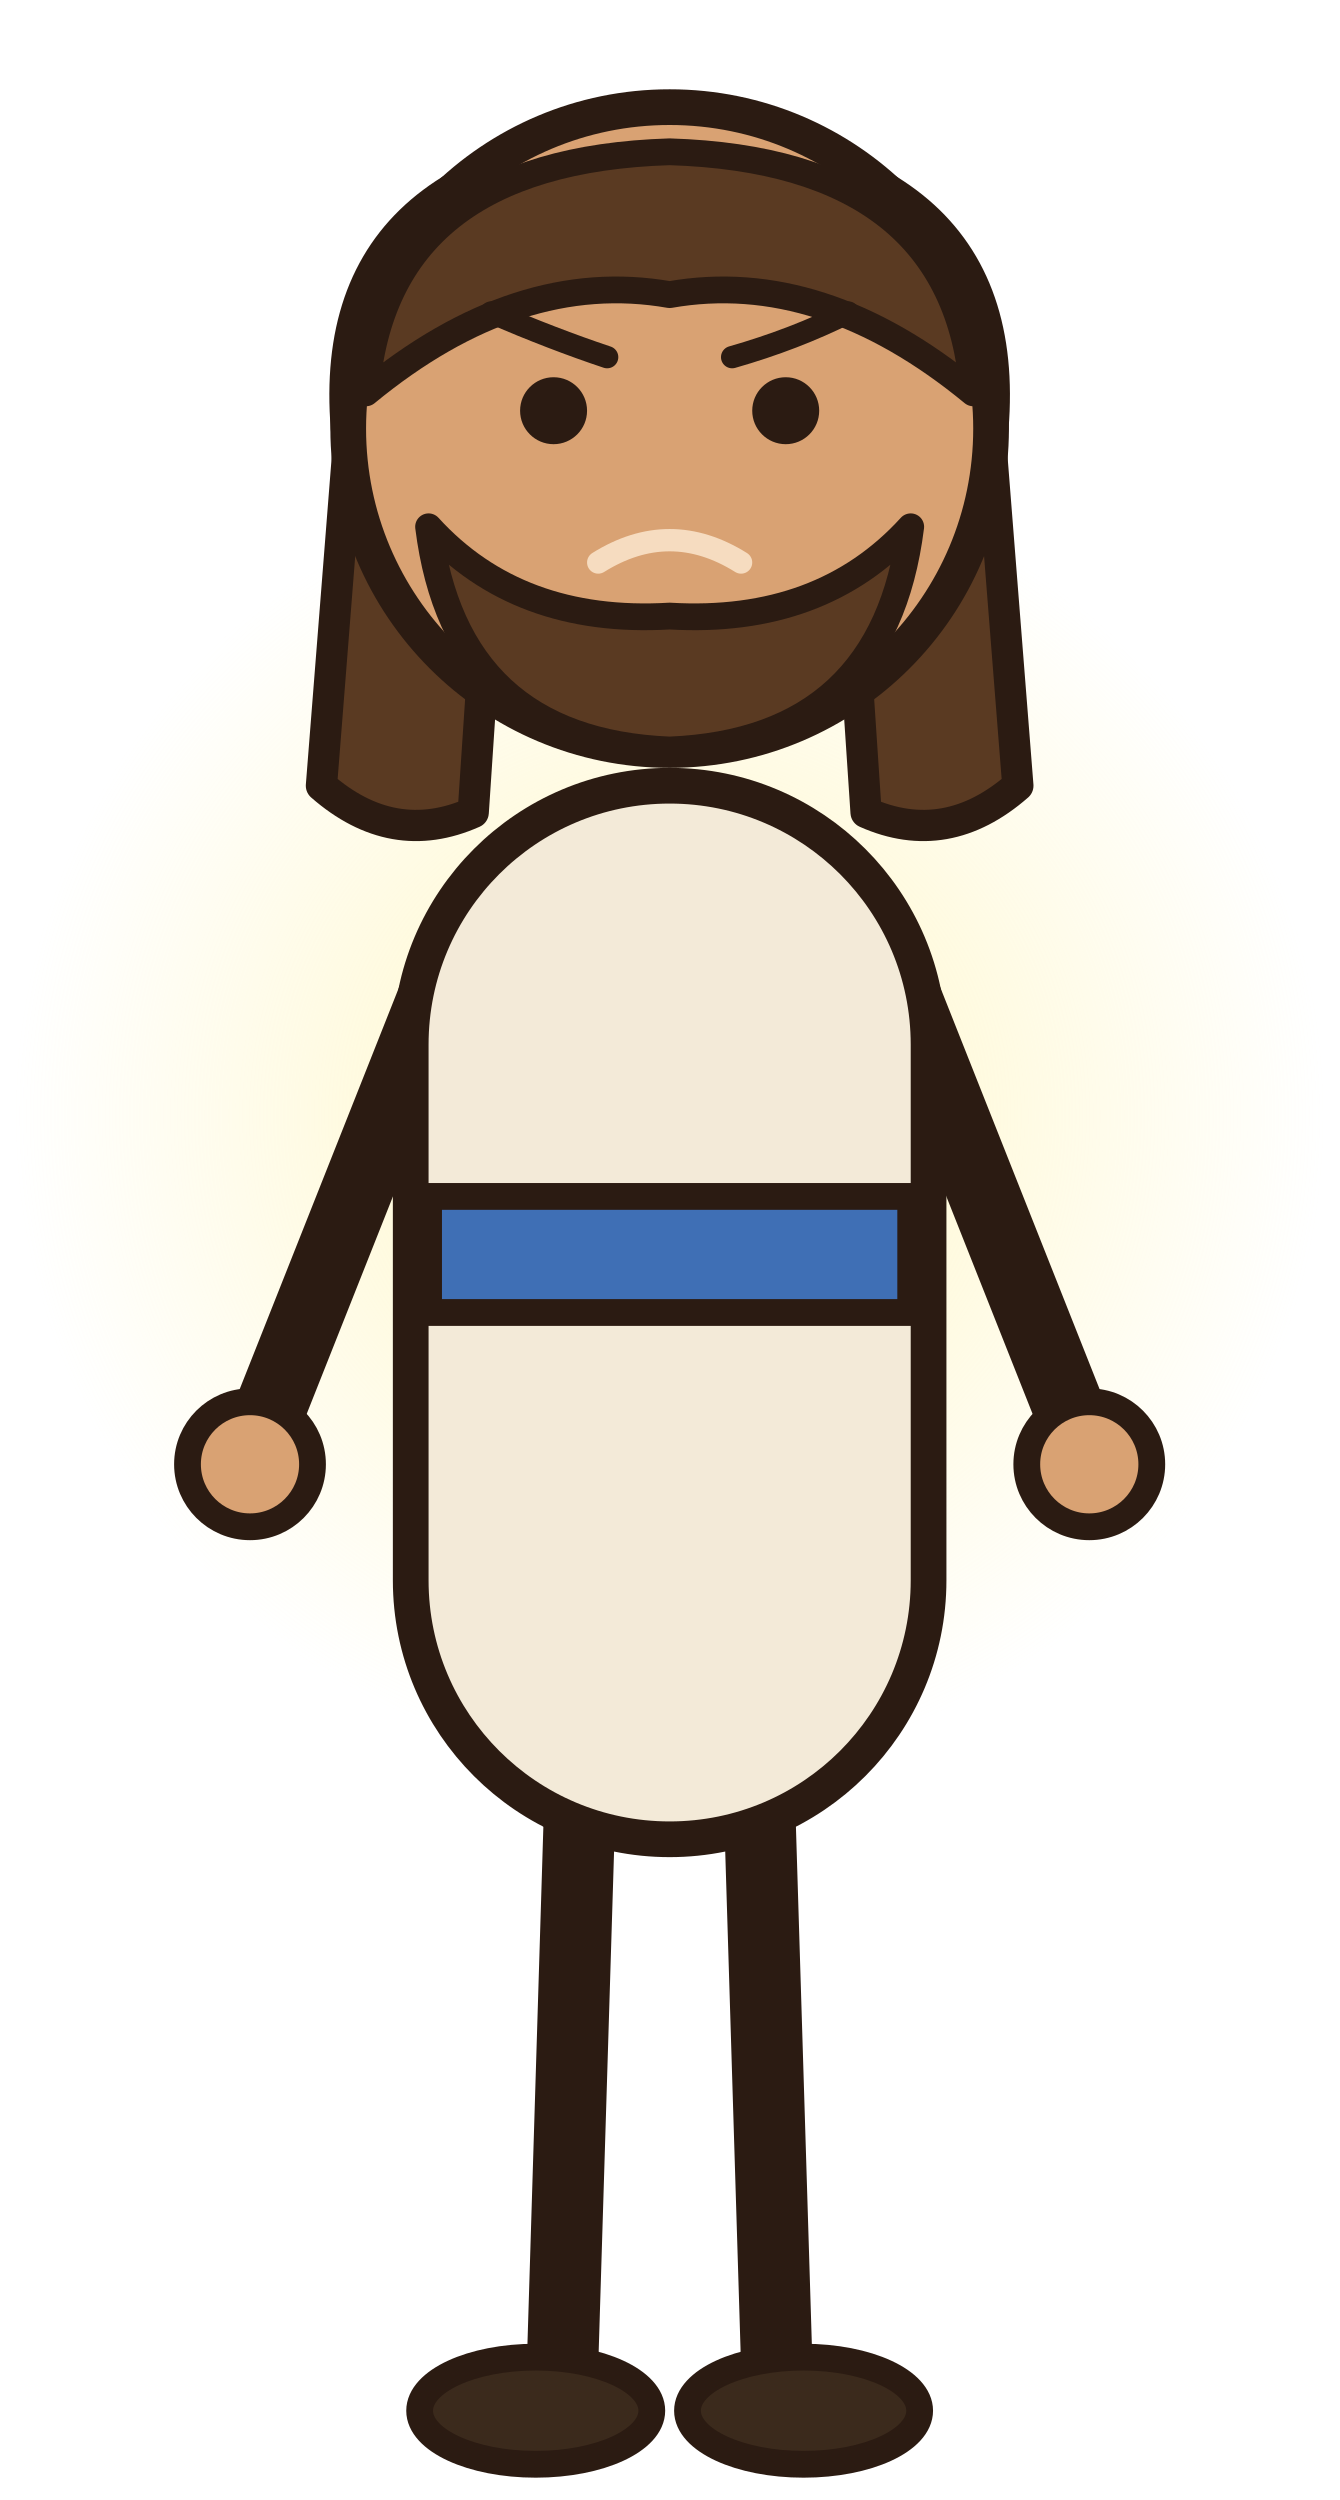
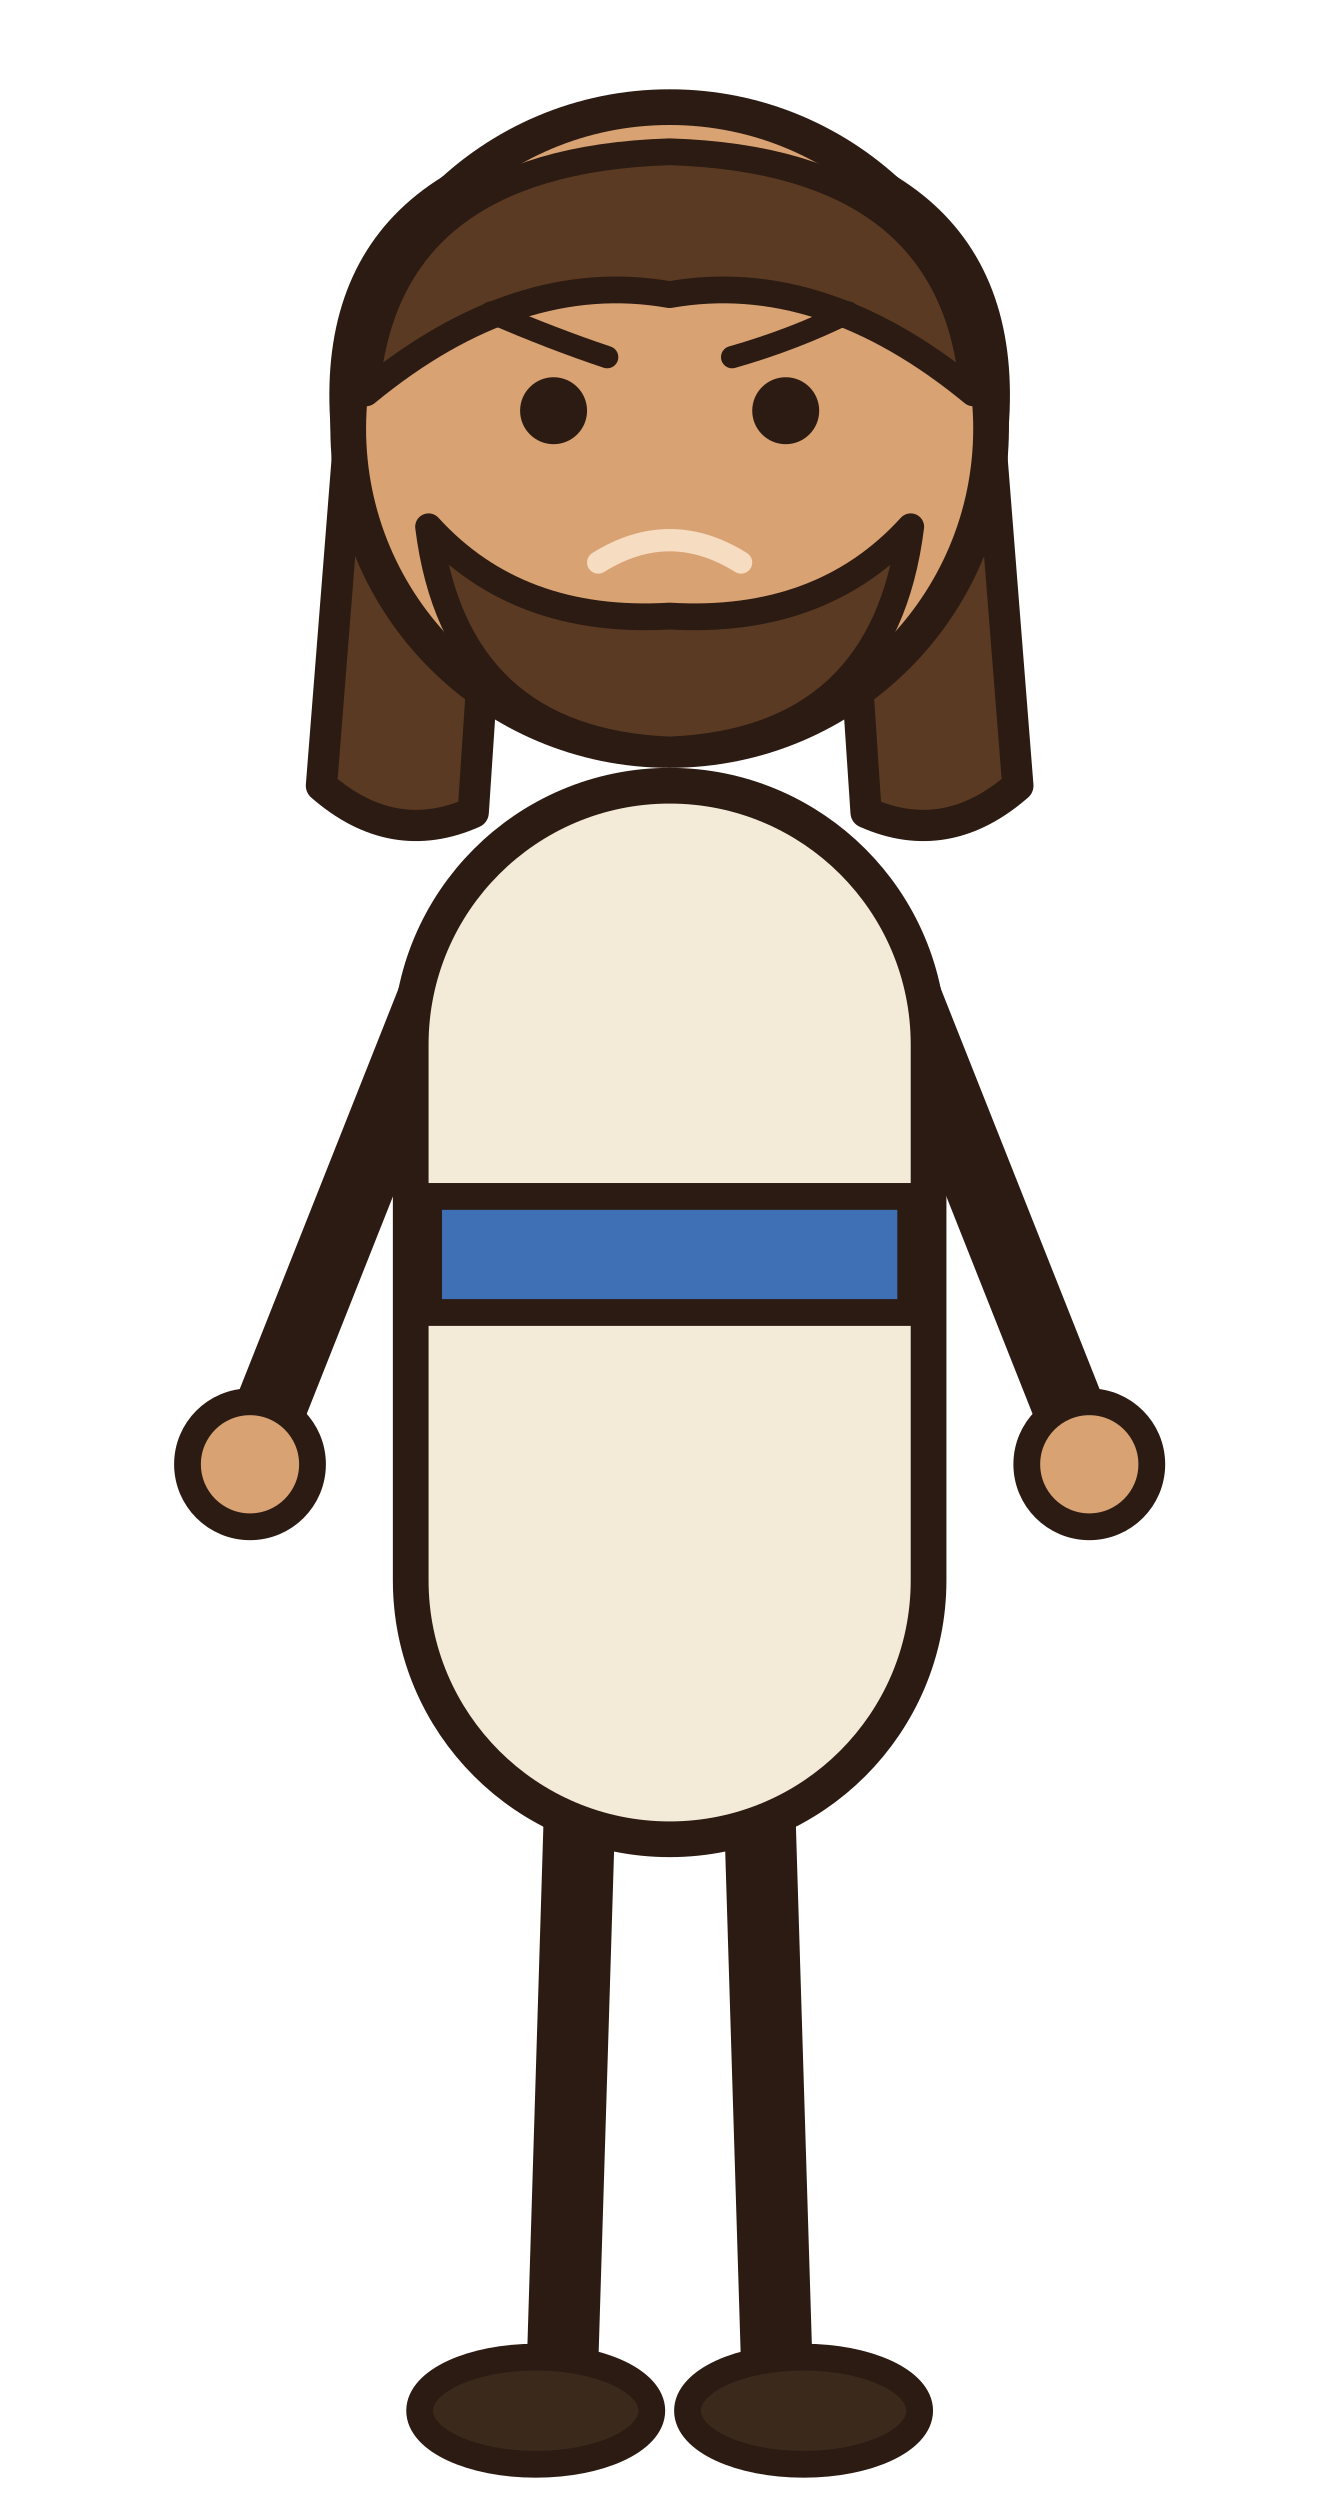
<svg xmlns="http://www.w3.org/2000/svg" viewBox="0 0 300 560" width="300" height="560">
-   <defs>
-     <radialGradient id="g">
-       <stop offset="0" stop-color="#fff3b0" stop-opacity=".75" />
-       <stop offset="1" stop-color="#fff3b0" stop-opacity="0" />
-     </radialGradient>
-   </defs>
-   <circle cx="150" cy="250" r="147" fill="url(#g)" />
  <path d="M130 400 L126 530" stroke="#2b1b12" stroke-width="16" stroke-linecap="round" fill="none" />
  <path d="M170 400 L174 530" stroke="#2b1b12" stroke-width="16" stroke-linecap="round" fill="none" />
  <ellipse cx="120" cy="540" rx="26" ry="12" fill="#3b2a1c" stroke="#2b1b12" stroke-width="6" />
  <ellipse cx="180" cy="540" rx="26" ry="12" fill="#3b2a1c" stroke="#2b1b12" stroke-width="6" />
  <path d="M104 206 L58 322" stroke="#2b1b12" stroke-width="16" stroke-linecap="round" fill="none" />
  <path d="M196 206 L242 322" stroke="#2b1b12" stroke-width="16" stroke-linecap="round" fill="none" />
  <circle cx="56" cy="328" r="14" fill="#d9a273" stroke="#2b1b12" stroke-width="6" />
  <circle cx="244" cy="328" r="14" fill="#d9a273" stroke="#2b1b12" stroke-width="6" />
  <path d="M78 100 q-8 -66 72 -70 q80 4 72 70 l6 76 q-16 14 -34 6 l-4 -60 l-80 0 l-4 60 q-18 8 -34 -6z" fill="#5a3a22" stroke="#2b1b12" stroke-width="7" stroke-linejoin="round" />
  <rect x="92" y="176" width="116" height="236" rx="58" fill="#f3ead8" stroke="#2b1b12" stroke-width="8" />
  <rect x="96" y="268" width="108" height="26" fill="#3f6fb5" stroke="#2b1b12" stroke-width="6" />
  <circle cx="150" cy="96" r="72" fill="#d9a273" stroke="#2b1b12" stroke-width="8" />
  <path d="M96 118 q6 48 54 50 q48 -2 54 -50 q-20 22 -54 20 q-34 2 -54 -20z" fill="#5a3a22" stroke="#2b1b12" stroke-width="6" stroke-linejoin="round" />
  <path d="M82 88 q4 -52 68 -54 q64 2 68 54 q-34 -28 -68 -22 q-34 -6 -68 22z" fill="#5a3a22" stroke="#2b1b12" stroke-width="6" stroke-linejoin="round" />
  <circle cx="124" cy="92" r="7.5" fill="#2b1b12" />
  <circle cx="176" cy="92" r="7.5" fill="#2b1b12" />
  <path d="M110 70 q14 6 26 10" stroke="#2b1b12" stroke-width="5" fill="none" stroke-linecap="round" />
  <path d="M164 80 q14 -4 26 -10" stroke="#2b1b12" stroke-width="5" fill="none" stroke-linecap="round" />
  <path d="M134 126 q16 -10 32 0" stroke="#f6dcc0" stroke-width="5" fill="none" stroke-linecap="round" />
</svg>
